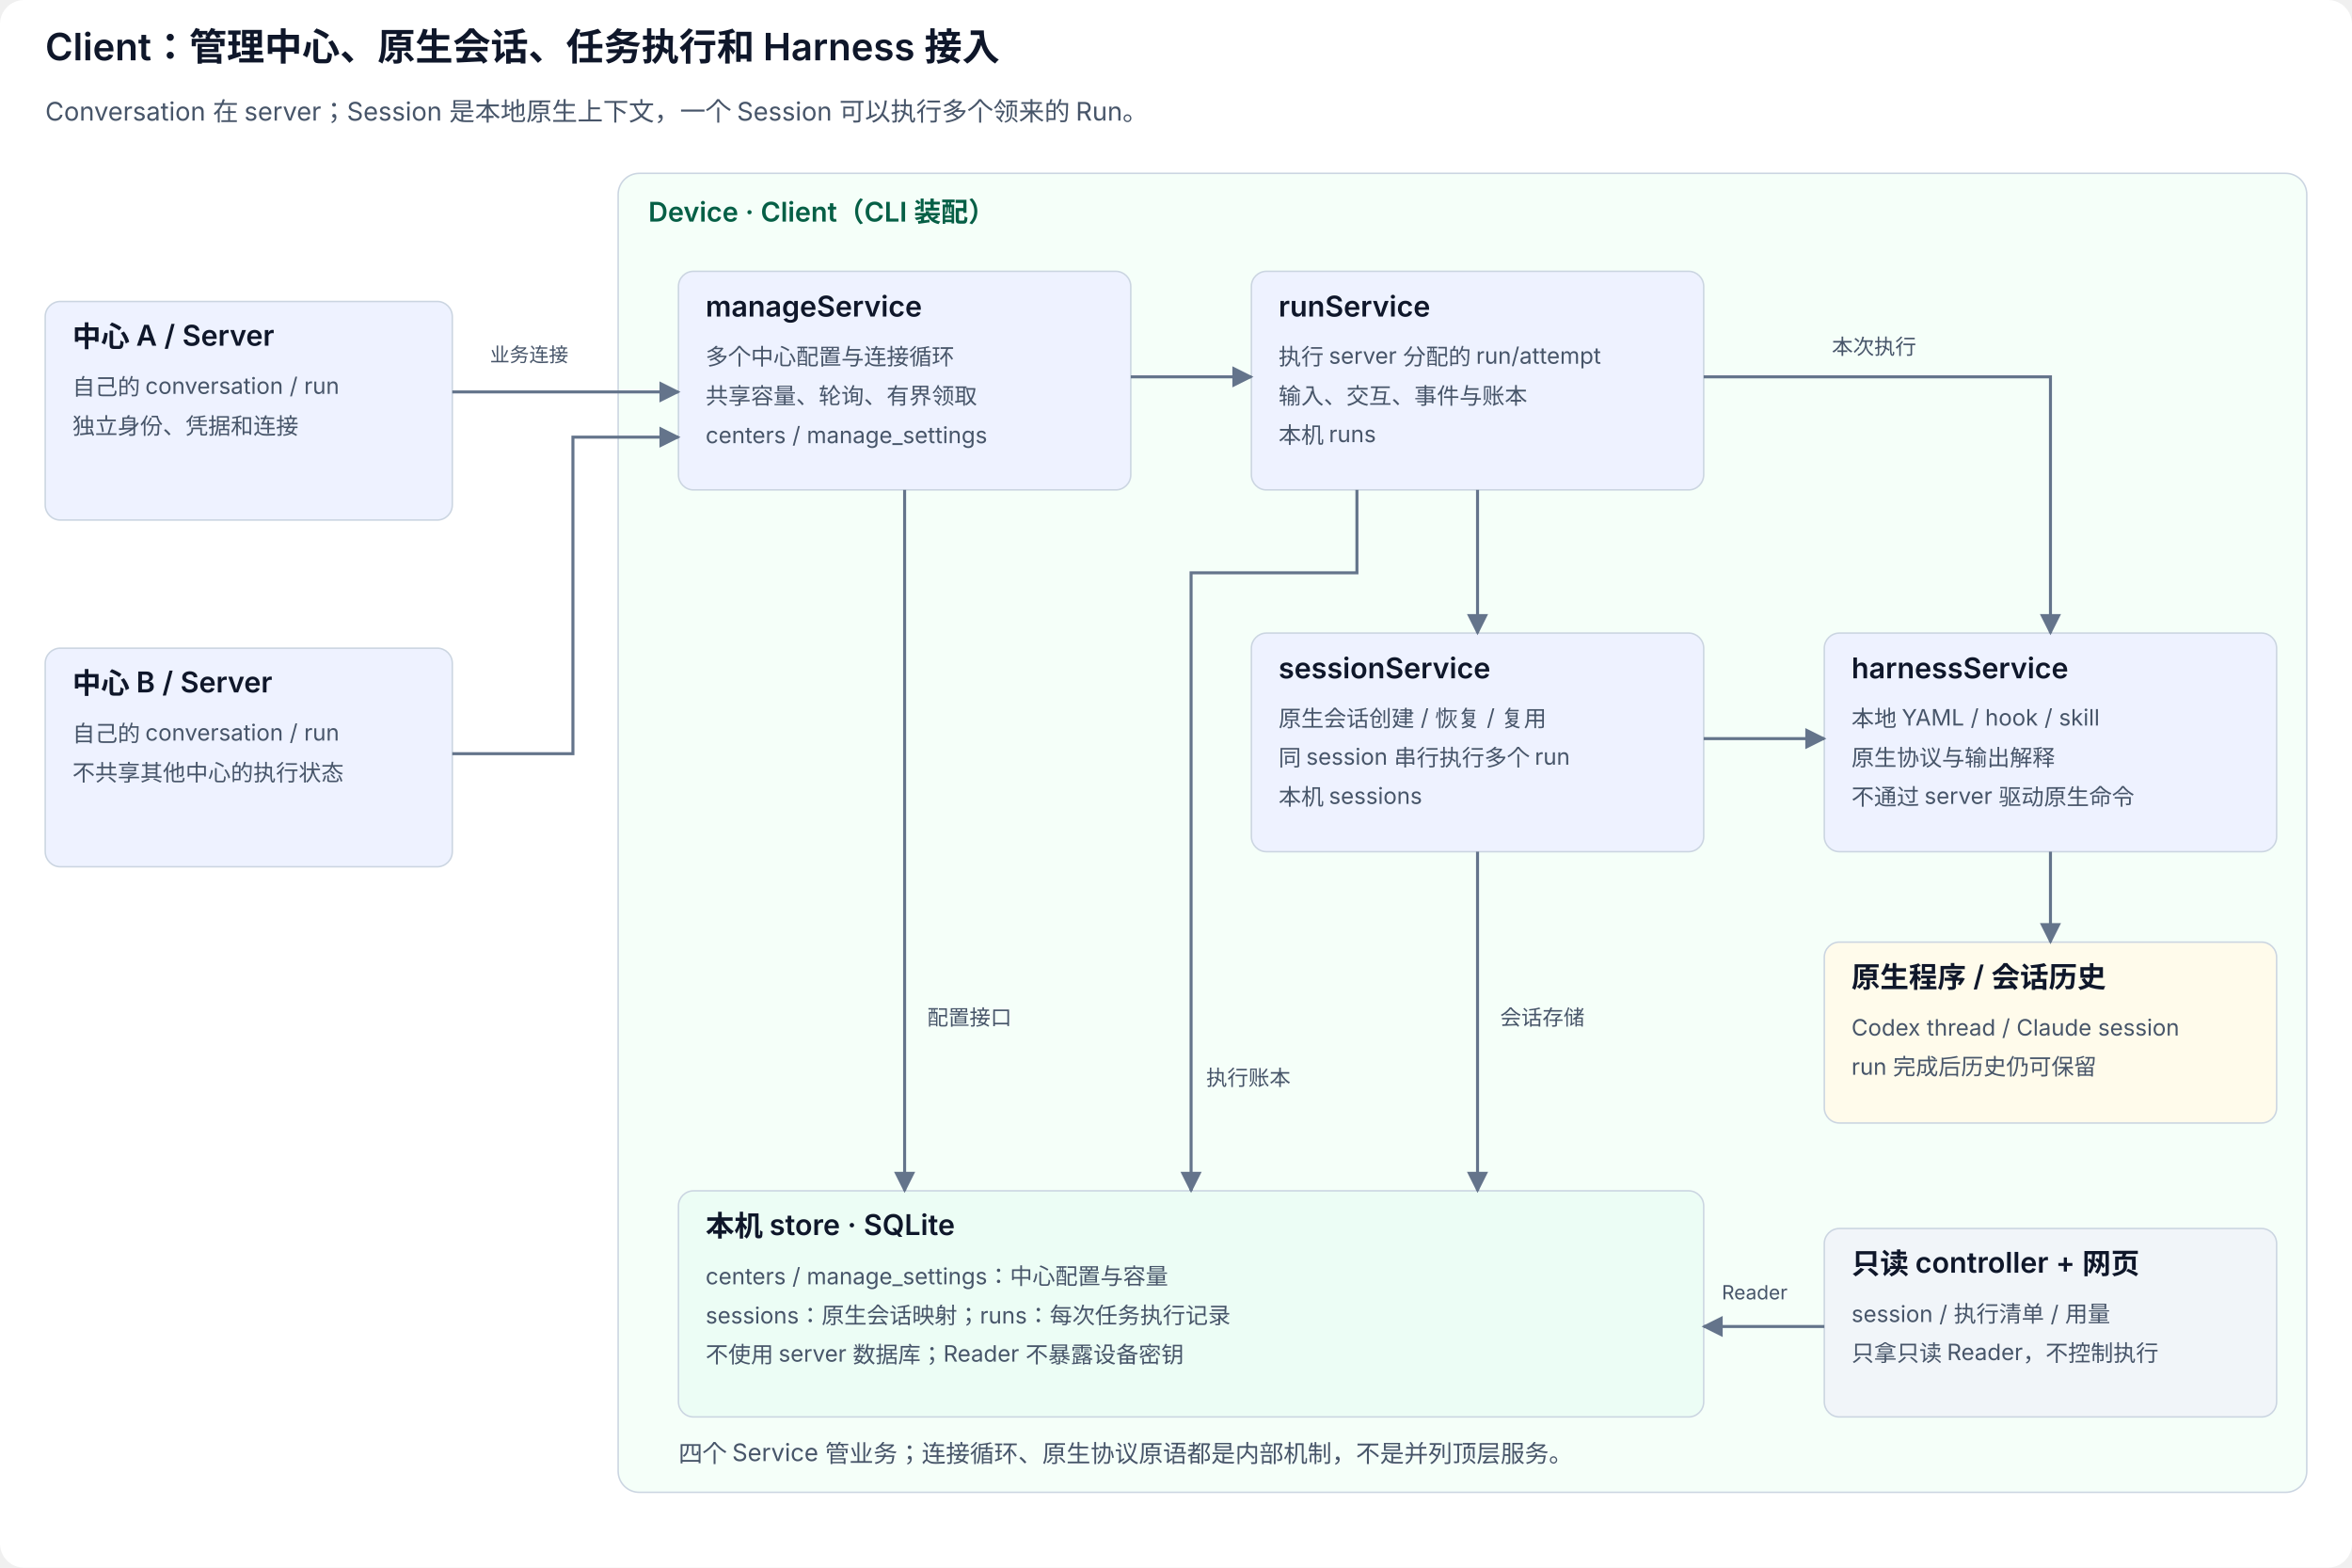
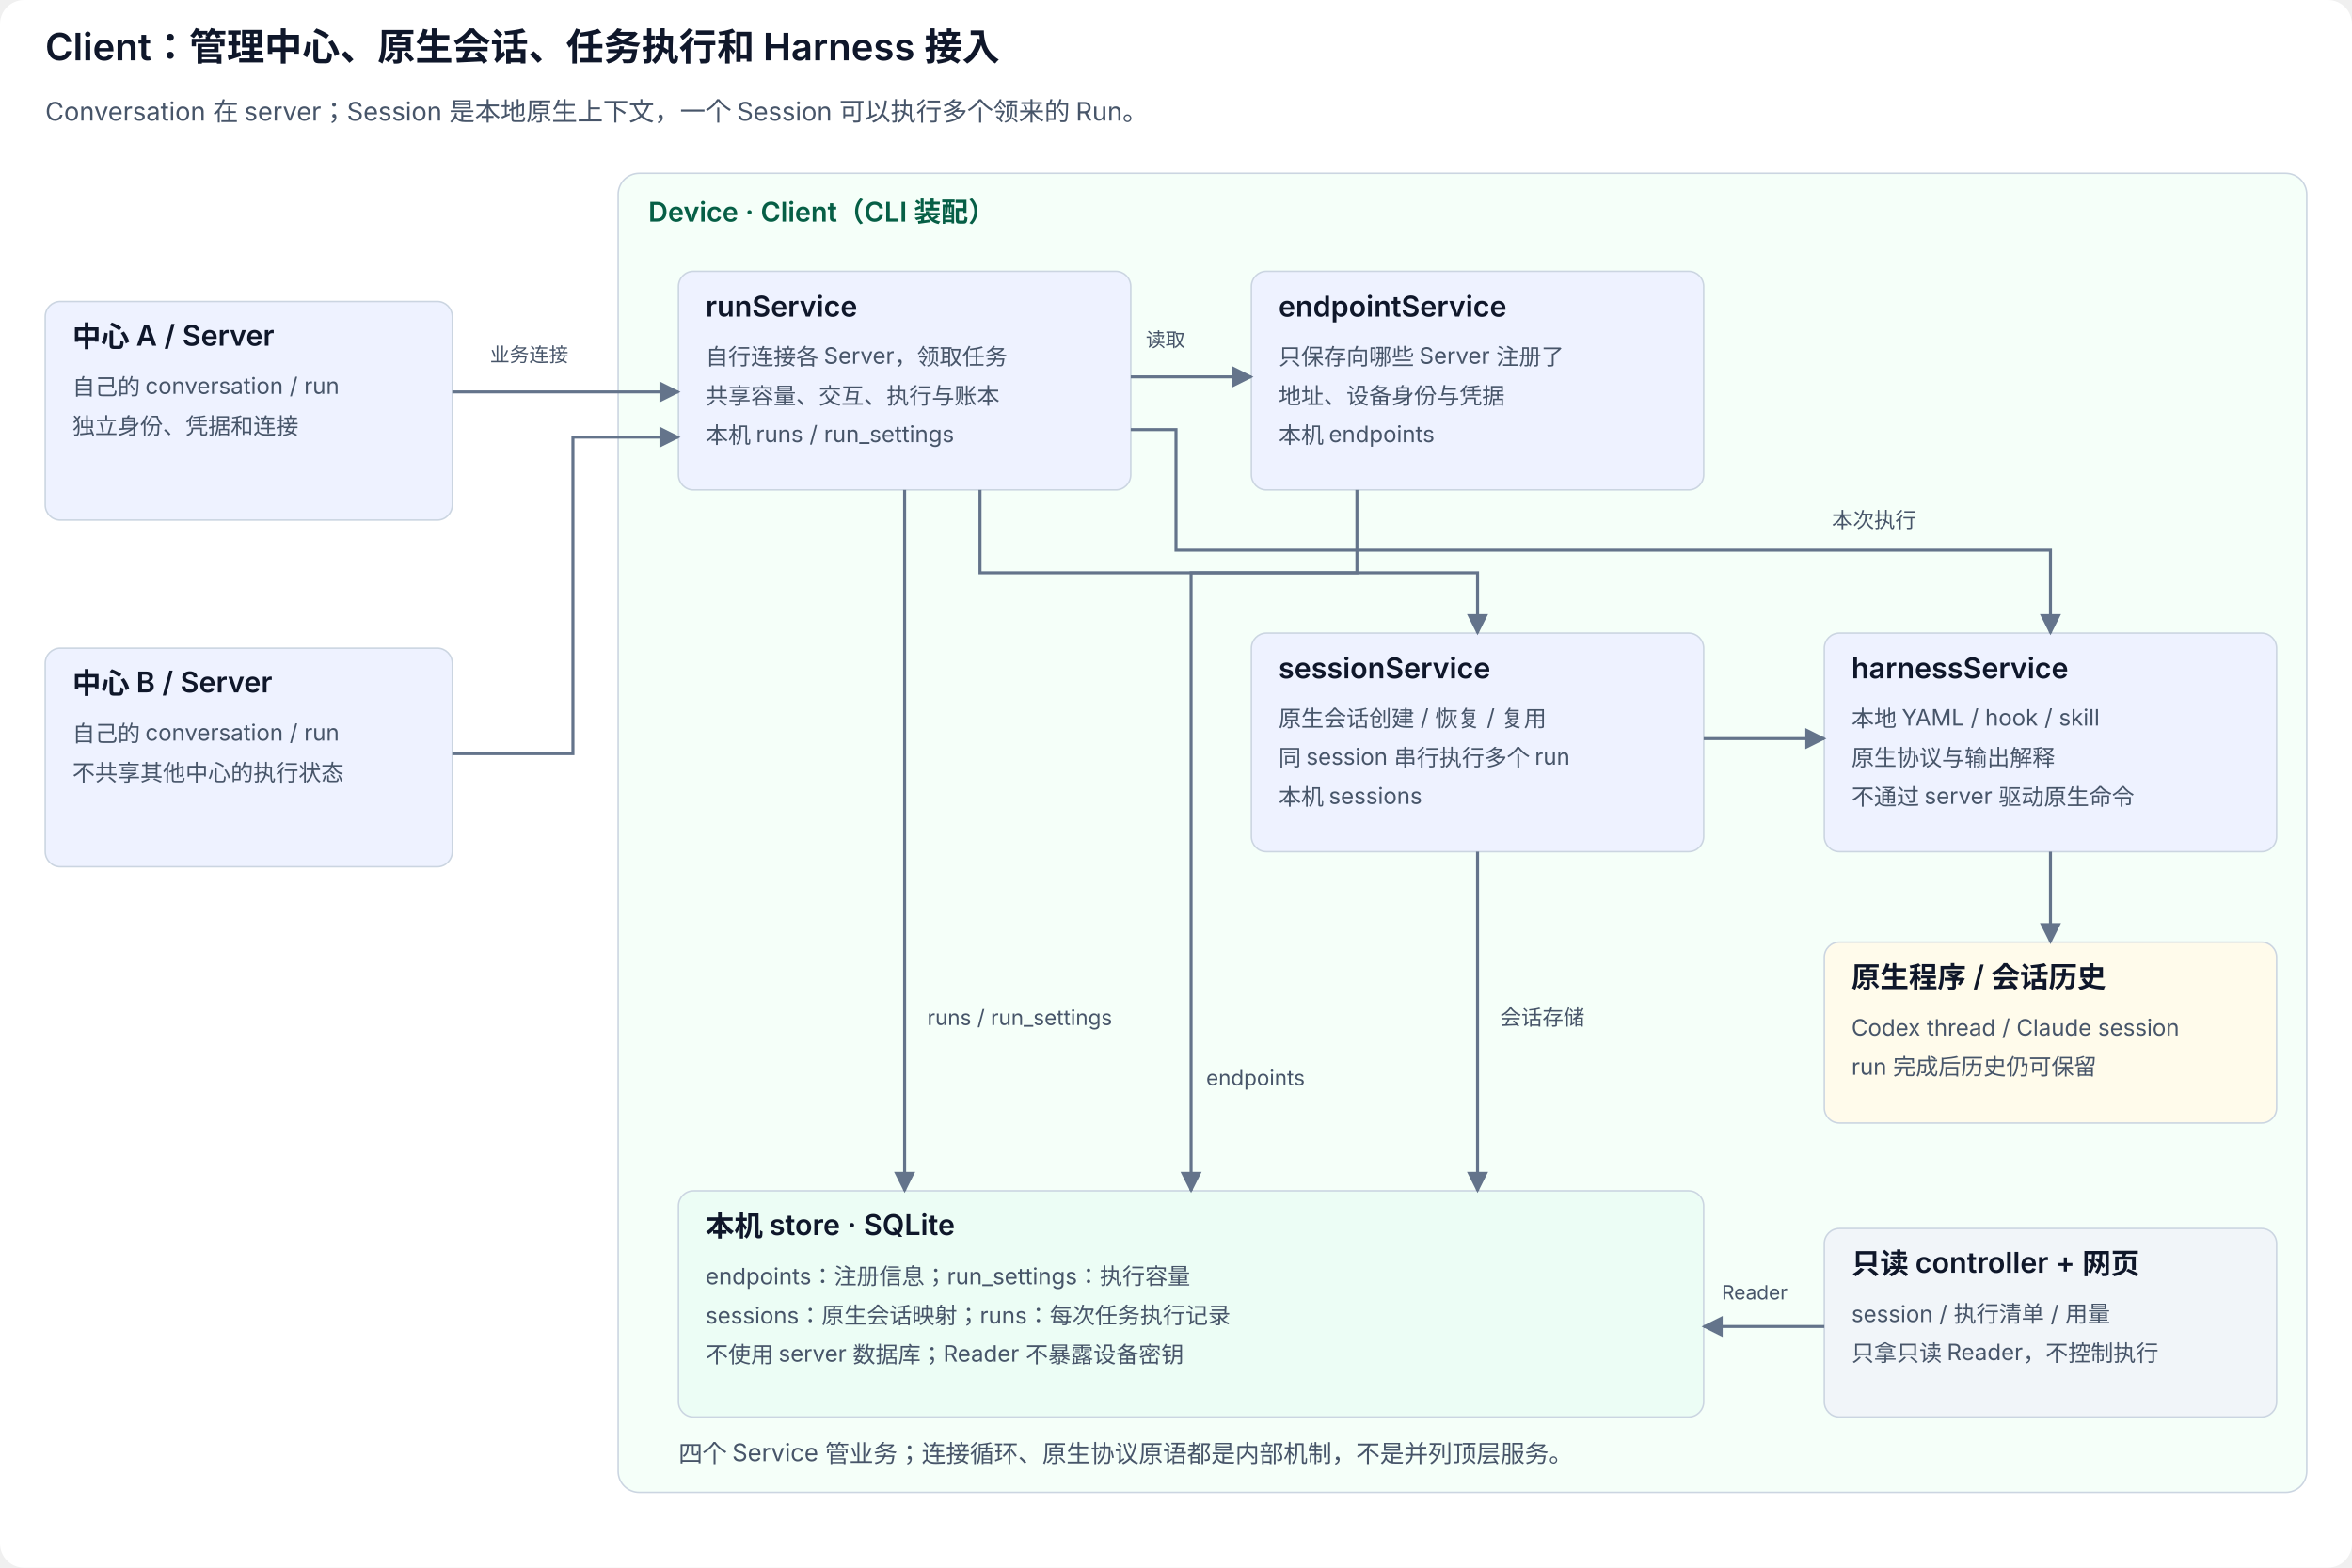
<svg xmlns="http://www.w3.org/2000/svg" width="1560" height="1040" viewBox="0 0 1560 1040" font-family="-apple-system, Segoe UI, PingFang SC, Microsoft YaHei, sans-serif" role="img" aria-labelledby="title desc">
  <defs>
    <marker id="a" viewBox="0 0 10 10" refX="9" refY="5" markerWidth="7" markerHeight="7" orient="auto-start-reverse">
      <path d="M0,0 L10,5 L0,10 z" fill="#64748b" />
    </marker>
  </defs>
  <rect width="1560" height="1040" rx="16" fill="white" />
  <text x="30" y="40" font-size="25" fill="#0f172a" font-weight="600">Client：管理中心、原生会话、任务执行和 Harness 接入</text>
  <text x="30" y="80" font-size="17" fill="#475569">Conversation 在 server；Session 是本地原生上下文，一个 Session 可以执行多个领来的 Run。</text>
  <rect x="410" y="115" width="1120" height="875" rx="14" fill="#f5fff9" stroke="#cbd5e1" />
  <text x="430" y="147" font-size="18" fill="#065f46" font-weight="600">Device · Client（CLI 装配）</text>
  <rect x="30" y="200" width="270" height="145" rx="10" fill="#eef2ff" stroke="#cbd5e1" />
  <text x="48" y="230" font-size="19" fill="#0f172a" font-weight="600">中心 A / Server</text>
  <text x="48" y="262" font-size="15" fill="#475569">自己的 conversation / run</text>
  <text x="48" y="288" font-size="15" fill="#475569">独立身份、凭据和连接</text>
  <rect x="30" y="430" width="270" height="145" rx="10" fill="#eef2ff" stroke="#cbd5e1" />
  <text x="48" y="460" font-size="19" fill="#0f172a" font-weight="600">中心 B / Server</text>
  <text x="48" y="492" font-size="15" fill="#475569">自己的 conversation / run</text>
  <text x="48" y="518" font-size="15" fill="#475569">不共享其他中心的执行状态</text>
  <rect x="450" y="180" width="300" height="145" rx="10" fill="#eef2ff" stroke="#cbd5e1" />
-   <text x="468" y="210" font-size="19" fill="#0f172a" font-weight="600">manageService</text>
-   <text x="468" y="242" font-size="15" fill="#475569">多个中心配置与连接循环</text>
-   <text x="468" y="268" font-size="15" fill="#475569">共享容量、轮询、有界领取</text>
-   <text x="468" y="294" font-size="15" fill="#475569">centers / manage_settings</text>
+   <text x="468" y="210" font-size="19" fill="#0f172a" font-weight="600">runService</text>
+   <text x="468" y="242" font-size="15" fill="#475569">自行连接各 Server，领取任务</text>
+   <text x="468" y="268" font-size="15" fill="#475569">共享容量、交互、执行与账本</text>
+   <text x="468" y="294" font-size="15" fill="#475569">本机 runs / run_settings</text>
  <rect x="830" y="180" width="300" height="145" rx="10" fill="#eef2ff" stroke="#cbd5e1" />
-   <text x="848" y="210" font-size="19" fill="#0f172a" font-weight="600">runService</text>
-   <text x="848" y="242" font-size="15" fill="#475569">执行 server 分配的 run/attempt</text>
-   <text x="848" y="268" font-size="15" fill="#475569">输入、交互、事件与账本</text>
-   <text x="848" y="294" font-size="15" fill="#475569">本机 runs</text>
+   <text x="848" y="210" font-size="19" fill="#0f172a" font-weight="600">endpointService</text>
+   <text x="848" y="242" font-size="15" fill="#475569">只保存向哪些 Server 注册了</text>
+   <text x="848" y="268" font-size="15" fill="#475569">地址、设备身份与凭据</text>
+   <text x="848" y="294" font-size="15" fill="#475569">本机 endpoints</text>
  <rect x="830" y="420" width="300" height="145" rx="10" fill="#eef2ff" stroke="#cbd5e1" />
  <text x="848" y="450" font-size="19" fill="#0f172a" font-weight="600">sessionService</text>
  <text x="848" y="482" font-size="15" fill="#475569">原生会话创建 / 恢复 / 复用</text>
  <text x="848" y="508" font-size="15" fill="#475569">同 session 串行执行多个 run</text>
  <text x="848" y="534" font-size="15" fill="#475569">本机 sessions</text>
  <rect x="1210" y="420" width="300" height="145" rx="10" fill="#eef2ff" stroke="#cbd5e1" />
  <text x="1228" y="450" font-size="19" fill="#0f172a" font-weight="600">harnessService</text>
  <text x="1228" y="482" font-size="15" fill="#475569">本地 YAML / hook / skill</text>
  <text x="1228" y="508" font-size="15" fill="#475569">原生协议与输出解释</text>
  <text x="1228" y="534" font-size="15" fill="#475569">不通过 server 驱动原生命令</text>
  <path d="M300 260 H450" fill="none" stroke="#64748b" stroke-width="2" marker-end="url(#a)" />
  <text x="325" y="240" font-size="13" fill="#475569">业务连接</text>
  <path d="M300 500 H380 V290 H450" fill="none" stroke="#64748b" stroke-width="2" marker-end="url(#a)" />
  <path d="M750 250 H830" fill="none" stroke="#64748b" stroke-width="2" marker-end="url(#a)" />
-   <path d="M980 325 V420" fill="none" stroke="#64748b" stroke-width="2" marker-end="url(#a)" />
+   <text x="760" y="230" font-size="13" fill="#475569">读取</text>
+   <path d="M650 325 V380 H980 V420" fill="none" stroke="#64748b" stroke-width="2" marker-end="url(#a)" />
  <path d="M1130 490 H1210" fill="none" stroke="#64748b" stroke-width="2" marker-end="url(#a)" />
-   <path d="M1130 250 H1360 V420" fill="none" stroke="#64748b" stroke-width="2" marker-end="url(#a)" />
-   <text x="1215" y="235" font-size="14" fill="#475569">本次执行</text>
+   <path d="M750 285 H780 V365 H1360 V420" fill="none" stroke="#64748b" stroke-width="2" marker-end="url(#a)" />
+   <text x="1215" y="350" font-size="14" fill="#475569">本次执行</text>
  <rect x="1210" y="625" width="300" height="120" rx="10" fill="#fffbeb" stroke="#cbd5e1" />
  <text x="1228" y="655" font-size="19" fill="#0f172a" font-weight="600">原生程序 / 会话历史</text>
  <text x="1228" y="687" font-size="15" fill="#475569">Codex thread / Claude session</text>
  <text x="1228" y="713" font-size="15" fill="#475569">run 完成后历史仍可保留</text>
  <path d="M1360 565 V625" fill="none" stroke="#64748b" stroke-width="2" marker-end="url(#a)" />
  <rect x="450" y="790" width="680" height="150" rx="10" fill="#ecfdf5" stroke="#cbd5e1" />
  <text x="468" y="820" font-size="19" fill="#0f172a" font-weight="600">本机 store · SQLite</text>
-   <text x="468" y="852" font-size="15" fill="#475569">centers / manage_settings：中心配置与容量</text>
+   <text x="468" y="852" font-size="15" fill="#475569">endpoints：注册信息；run_settings：执行容量</text>
  <text x="468" y="878" font-size="15" fill="#475569">sessions：原生会话映射；runs：每次任务执行记录</text>
  <text x="468" y="904" font-size="15" fill="#475569">不使用 server 数据库；Reader 不暴露设备密钥</text>
  <path d="M600 325 V790" fill="none" stroke="#64748b" stroke-width="2" marker-end="url(#a)" />
-   <text x="615" y="680" font-size="14" fill="#475569">配置接口</text>
+   <text x="615" y="680" font-size="14" fill="#475569">runs / run_settings</text>
  <path d="M900 325 V380 H790 V790" fill="none" stroke="#64748b" stroke-width="2" marker-end="url(#a)" />
-   <text x="800" y="720" font-size="14" fill="#475569">执行账本</text>
+   <text x="800" y="720" font-size="14" fill="#475569">endpoints</text>
  <path d="M980 565 V790" fill="none" stroke="#64748b" stroke-width="2" marker-end="url(#a)" />
  <text x="995" y="680" font-size="14" fill="#475569">会话存储</text>
  <rect x="1210" y="815" width="300" height="125" rx="10" fill="#f1f5f9" stroke="#cbd5e1" />
  <text x="1228" y="845" font-size="19" fill="#0f172a" font-weight="600">只读 controller + 网页</text>
  <text x="1228" y="877" font-size="15" fill="#475569">session / 执行清单 / 用量</text>
  <text x="1228" y="903" font-size="15" fill="#475569">只拿只读 Reader，不控制执行</text>
  <path d="M1210 880 H1130" fill="none" stroke="#64748b" stroke-width="2" marker-end="url(#a)" />
  <text x="1142" y="862" font-size="13" fill="#475569">Reader</text>
  <text x="450" y="970" font-size="16" fill="#475569">四个 Service 管业务；连接循环、原生协议原语都是内部机制，不是并列顶层服务。</text>
</svg>
